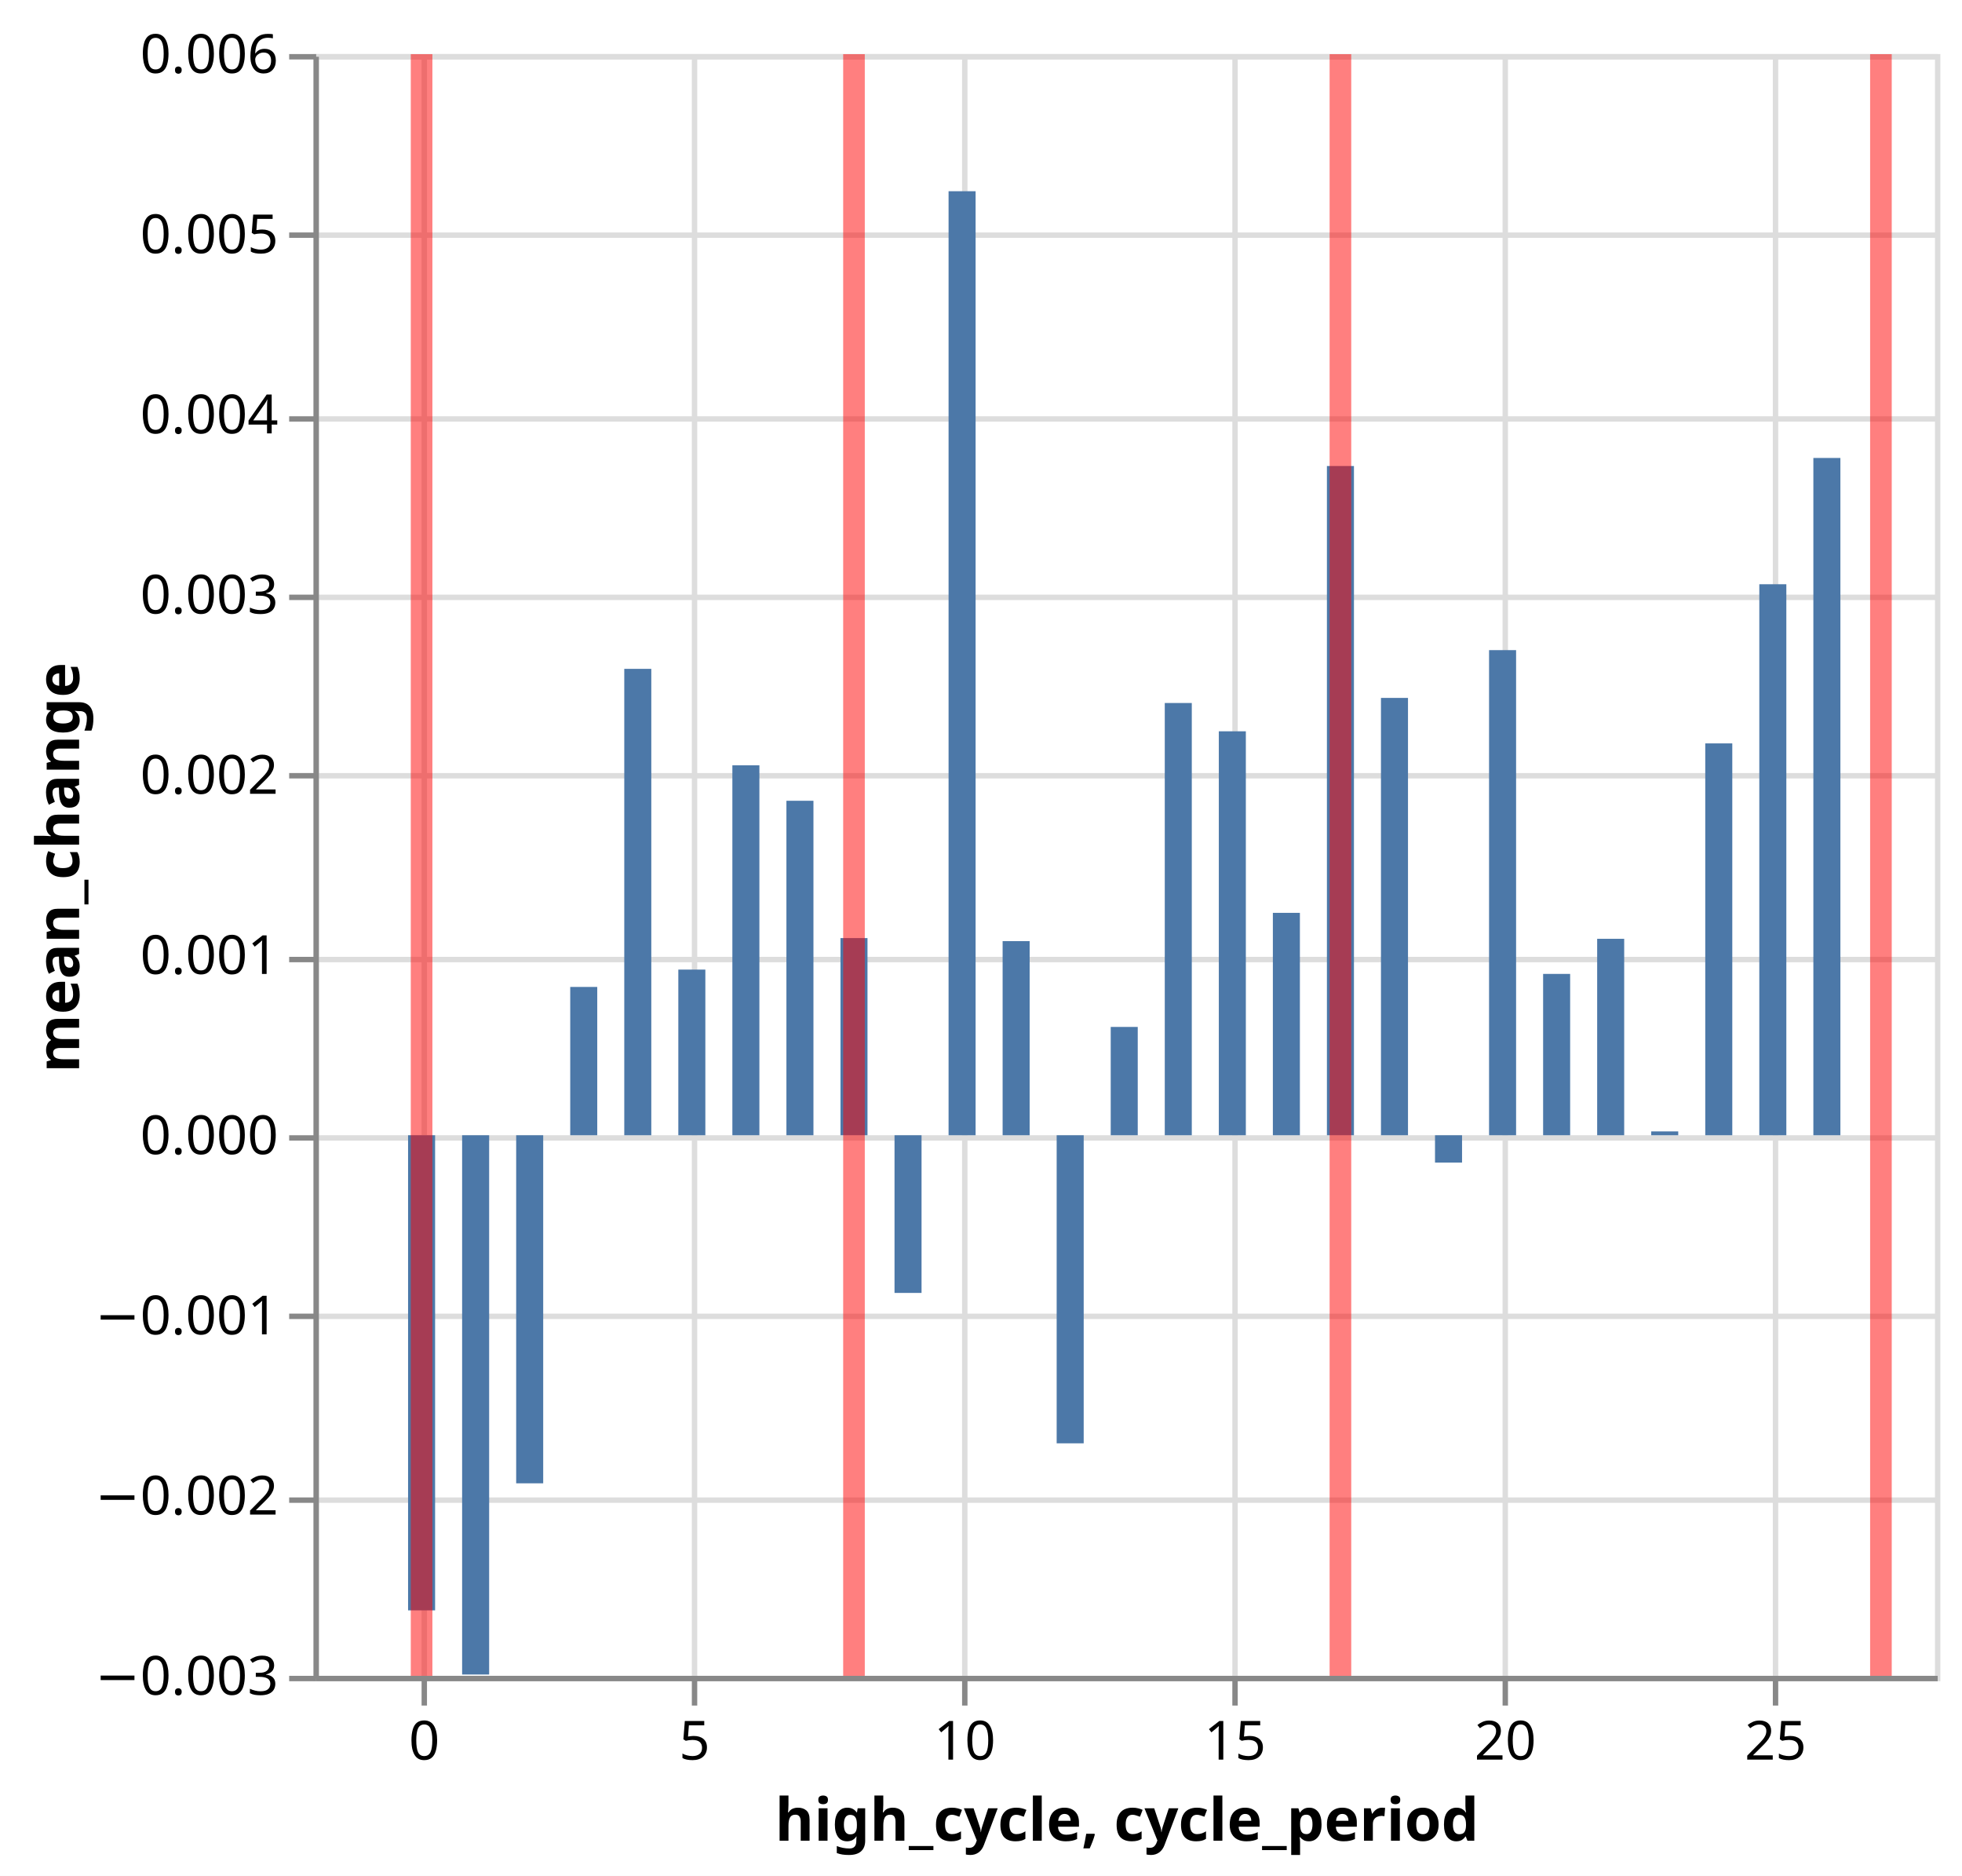
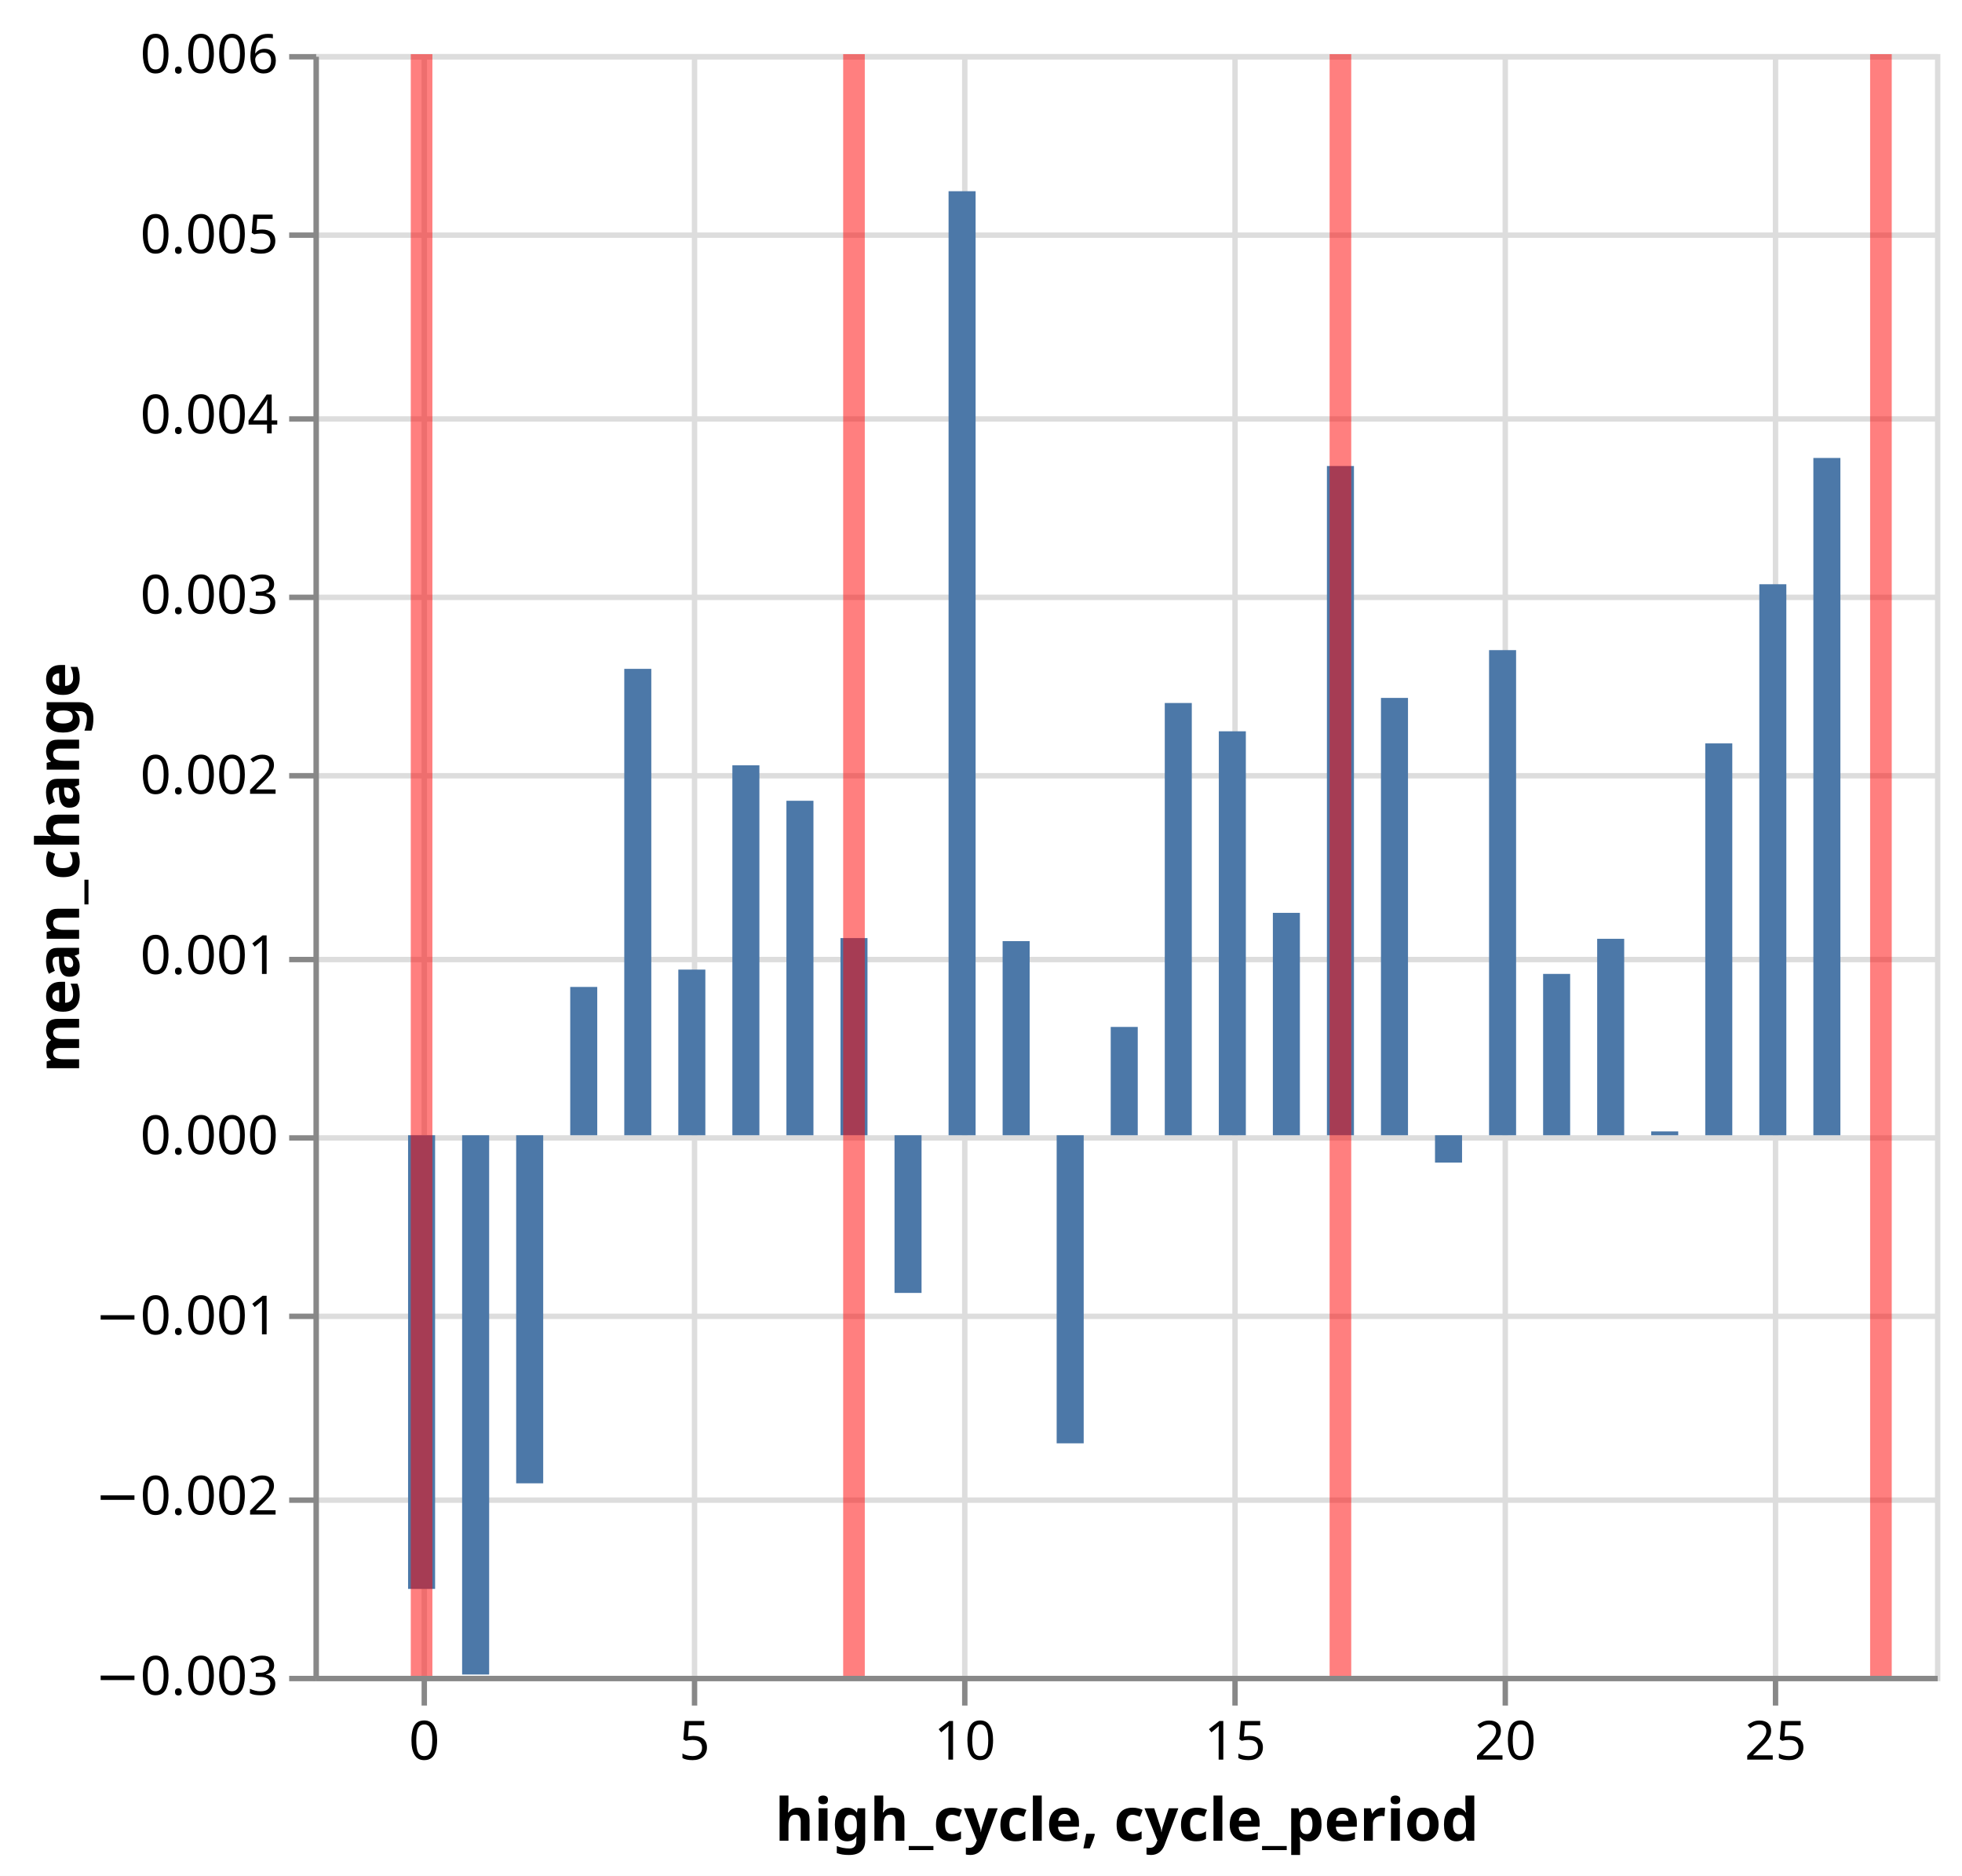
<svg xmlns="http://www.w3.org/2000/svg" version="1.1" class="marks" width="363" height="347" viewBox="0 0 363 347">
  <rect width="363" height="347" fill="white" />
  <g fill="none" stroke-miterlimit="10" transform="translate(58,10)">
    <g class="mark-group role-frame root" role="graphics-object" aria-roledescription="group mark container">
      <g transform="translate(0,0)">
        <path class="background" aria-hidden="true" d="M0.5,0.5h300v300h-300Z" stroke="#ddd" />
        <g>
          <g class="mark-group role-axis" aria-hidden="true">
            <g transform="translate(0.5,300.5)">
              <path class="background" aria-hidden="true" d="M0,0h0v0h0Z" pointer-events="none" />
              <g>
                <g class="mark-rule role-axis-grid" pointer-events="none">
                  <line transform="translate(20,-300)" x2="0" y2="300" stroke="#ddd" stroke-width="1" opacity="1" />
                  <line transform="translate(70,-300)" x2="0" y2="300" stroke="#ddd" stroke-width="1" opacity="1" />
                  <line transform="translate(120,-300)" x2="0" y2="300" stroke="#ddd" stroke-width="1" opacity="1" />
                  <line transform="translate(170,-300)" x2="0" y2="300" stroke="#ddd" stroke-width="1" opacity="1" />
                  <line transform="translate(220,-300)" x2="0" y2="300" stroke="#ddd" stroke-width="1" opacity="1" />
                  <line transform="translate(270,-300)" x2="0" y2="300" stroke="#ddd" stroke-width="1" opacity="1" />
                </g>
              </g>
              <path class="foreground" aria-hidden="true" d="" pointer-events="none" display="none" />
            </g>
          </g>
          <g class="mark-group role-axis" aria-hidden="true">
            <g transform="translate(0.5,0.5)">
              <path class="background" aria-hidden="true" d="M0,0h0v0h0Z" pointer-events="none" />
              <g>
                <g class="mark-rule role-axis-grid" pointer-events="none">
                  <line transform="translate(0,300)" x2="300" y2="0" stroke="#ddd" stroke-width="1" opacity="1" />
                  <line transform="translate(0,267)" x2="300" y2="0" stroke="#ddd" stroke-width="1" opacity="1" />
                  <line transform="translate(0,233)" x2="300" y2="0" stroke="#ddd" stroke-width="1" opacity="1" />
                  <line transform="translate(0,200)" x2="300" y2="0" stroke="#ddd" stroke-width="1" opacity="1" />
                  <line transform="translate(0,167)" x2="300" y2="0" stroke="#ddd" stroke-width="1" opacity="1" />
                  <line transform="translate(0,133)" x2="300" y2="0" stroke="#ddd" stroke-width="1" opacity="1" />
                  <line transform="translate(0,100)" x2="300" y2="0" stroke="#ddd" stroke-width="1" opacity="1" />
                  <line transform="translate(0,67)" x2="300" y2="0" stroke="#ddd" stroke-width="1" opacity="1" />
                  <line transform="translate(0,33)" x2="300" y2="0" stroke="#ddd" stroke-width="1" opacity="1" />
                  <line transform="translate(0,0)" x2="300" y2="0" stroke="#ddd" stroke-width="1" opacity="1" />
                </g>
              </g>
              <path class="foreground" aria-hidden="true" d="" pointer-events="none" display="none" />
            </g>
          </g>
          <g class="mark-group role-axis" role="graphics-symbol" aria-roledescription="axis" aria-label="X-axis titled 'high_cycle, cycle_period' for a linear scale with values from −2 to 28">
            <g transform="translate(0.5,300.5)">
              <path class="background" aria-hidden="true" d="M0,0h0v0h0Z" pointer-events="none" />
              <g>
                <g class="mark-rule role-axis-tick" pointer-events="none">
                  <line transform="translate(20,0)" x2="0" y2="5" stroke="#888" stroke-width="1" opacity="1" />
                  <line transform="translate(70,0)" x2="0" y2="5" stroke="#888" stroke-width="1" opacity="1" />
                  <line transform="translate(120,0)" x2="0" y2="5" stroke="#888" stroke-width="1" opacity="1" />
                  <line transform="translate(170,0)" x2="0" y2="5" stroke="#888" stroke-width="1" opacity="1" />
                  <line transform="translate(220,0)" x2="0" y2="5" stroke="#888" stroke-width="1" opacity="1" />
                  <line transform="translate(270,0)" x2="0" y2="5" stroke="#888" stroke-width="1" opacity="1" />
                </g>
                <g class="mark-text role-axis-label" pointer-events="none">
                  <text text-anchor="middle" transform="translate(20,15)" font-family="sans-serif" font-size="10px" fill="#000" opacity="1">0</text>
                  <text text-anchor="middle" transform="translate(70,15)" font-family="sans-serif" font-size="10px" fill="#000" opacity="1">5</text>
                  <text text-anchor="middle" transform="translate(120,15)" font-family="sans-serif" font-size="10px" fill="#000" opacity="1">10</text>
                  <text text-anchor="middle" transform="translate(170,15)" font-family="sans-serif" font-size="10px" fill="#000" opacity="1">15</text>
                  <text text-anchor="middle" transform="translate(220,15)" font-family="sans-serif" font-size="10px" fill="#000" opacity="1">20</text>
                  <text text-anchor="middle" transform="translate(270,15)" font-family="sans-serif" font-size="10px" fill="#000" opacity="1">25</text>
                </g>
                <g class="mark-rule role-axis-domain" pointer-events="none">
                  <line transform="translate(0,0)" x2="300" y2="0" stroke="#888" stroke-width="1" opacity="1" />
                </g>
                <g class="mark-text role-axis-title" pointer-events="none">
                  <text text-anchor="middle" transform="translate(150,30)" font-family="sans-serif" font-size="11px" font-weight="bold" fill="#000" opacity="1">high_cycle, cycle_period</text>
                </g>
              </g>
              <path class="foreground" aria-hidden="true" d="" pointer-events="none" display="none" />
            </g>
          </g>
          <g class="mark-group role-axis" role="graphics-symbol" aria-roledescription="axis" aria-label="Y-axis titled 'mean_change' for a linear scale with values from −0.003 to 0.006">
            <g transform="translate(0.5,0.5)">
              <path class="background" aria-hidden="true" d="M0,0h0v0h0Z" pointer-events="none" />
              <g>
                <g class="mark-rule role-axis-tick" pointer-events="none">
                  <line transform="translate(0,300)" x2="-5" y2="0" stroke="#888" stroke-width="1" opacity="1" />
                  <line transform="translate(0,267)" x2="-5" y2="0" stroke="#888" stroke-width="1" opacity="1" />
                  <line transform="translate(0,233)" x2="-5" y2="0" stroke="#888" stroke-width="1" opacity="1" />
                  <line transform="translate(0,200)" x2="-5" y2="0" stroke="#888" stroke-width="1" opacity="1" />
                  <line transform="translate(0,167)" x2="-5" y2="0" stroke="#888" stroke-width="1" opacity="1" />
                  <line transform="translate(0,133)" x2="-5" y2="0" stroke="#888" stroke-width="1" opacity="1" />
                  <line transform="translate(0,100)" x2="-5" y2="0" stroke="#888" stroke-width="1" opacity="1" />
                  <line transform="translate(0,67)" x2="-5" y2="0" stroke="#888" stroke-width="1" opacity="1" />
                  <line transform="translate(0,33)" x2="-5" y2="0" stroke="#888" stroke-width="1" opacity="1" />
                  <line transform="translate(0,0)" x2="-5" y2="0" stroke="#888" stroke-width="1" opacity="1" />
                </g>
                <g class="mark-text role-axis-label" pointer-events="none">
                  <text text-anchor="end" transform="translate(-7,303)" font-family="sans-serif" font-size="10px" fill="#000" opacity="1">−0.003</text>
                  <text text-anchor="end" transform="translate(-7,269.6667)" font-family="sans-serif" font-size="10px" fill="#000" opacity="1">−0.002</text>
                  <text text-anchor="end" transform="translate(-7,236.3333)" font-family="sans-serif" font-size="10px" fill="#000" opacity="1">−0.001</text>
                  <text text-anchor="end" transform="translate(-7,203)" font-family="sans-serif" font-size="10px" fill="#000" opacity="1">0.000</text>
                  <text text-anchor="end" transform="translate(-7,169.6667)" font-family="sans-serif" font-size="10px" fill="#000" opacity="1">0.001</text>
                  <text text-anchor="end" transform="translate(-7,136.3333)" font-family="sans-serif" font-size="10px" fill="#000" opacity="1">0.002</text>
                  <text text-anchor="end" transform="translate(-7,103)" font-family="sans-serif" font-size="10px" fill="#000" opacity="1">0.003</text>
                  <text text-anchor="end" transform="translate(-7,69.66667)" font-family="sans-serif" font-size="10px" fill="#000" opacity="1">0.004</text>
                  <text text-anchor="end" transform="translate(-7,36.33333)" font-family="sans-serif" font-size="10px" fill="#000" opacity="1">0.005</text>
                  <text text-anchor="end" transform="translate(-7,3)" font-family="sans-serif" font-size="10px" fill="#000" opacity="1">0.006</text>
                </g>
                <g class="mark-rule role-axis-domain" pointer-events="none">
                  <line transform="translate(0,300)" x2="0" y2="-300" stroke="#888" stroke-width="1" opacity="1" />
                </g>
                <g class="mark-text role-axis-title" pointer-events="none">
                  <text text-anchor="middle" transform="translate(-41.86426,150) rotate(-90) translate(0,-2)" font-family="sans-serif" font-size="11px" font-weight="bold" fill="#000" opacity="1">mean_change</text>
                </g>
              </g>
              <path class="foreground" aria-hidden="true" d="" pointer-events="none" display="none" />
            </g>
          </g>
-           <g class="mark-rect role-mark view_6c010fbff466b6c2_0_marks" clip-path="url(#clip5)" role="graphics-object" aria-roledescription="rect mark container">
-             <path aria-label="high_cycle: 0; mean_change: −0.00263669891689" role="graphics-symbol" aria-roledescription="bar" d="M17.5,200h5v87.89h-5Z" fill="#4c78a8" />
+           <g class="mark-rect role-mark view_5aa72f3dd597a2f5_0_marks" clip-path="url(#clip1)" role="graphics-object" aria-roledescription="rect mark container">
+             <path aria-label="high_cycle: 0; mean_change: −0.00251758390619" role="graphics-symbol" aria-roledescription="bar" d="M17.5,200h5v83.919h-5Z" fill="#4c78a8" />
            <path aria-label="high_cycle: 1; mean_change: −0.00299270678804" role="graphics-symbol" aria-roledescription="bar" d="M27.5,200h5v99.757h-5Z" fill="#4c78a8" />
            <path aria-label="high_cycle: 2; mean_change: −0.00193163957787" role="graphics-symbol" aria-roledescription="bar" d="M37.5,200h5v64.388h-5Z" fill="#4c78a8" />
            <path aria-label="high_cycle: 3; mean_change: 0.000822975555301" role="graphics-symbol" aria-roledescription="bar" d="M47.5,172.567h5v27.433h-5Z" fill="#4c78a8" />
            <path aria-label="high_cycle: 4; mean_change: 0.00258822472644" role="graphics-symbol" aria-roledescription="bar" d="M57.5,113.726h5v86.274h-5Z" fill="#4c78a8" />
            <path aria-label="high_cycle: 5; mean_change: 0.0009192399027" role="graphics-symbol" aria-roledescription="bar" d="M67.5,169.359h5v30.641h-5Z" fill="#4c78a8" />
            <path aria-label="high_cycle: 6; mean_change: 0.00205290909435" role="graphics-symbol" aria-roledescription="bar" d="M77.5,131.57h5v68.43h-5Z" fill="#4c78a8" />
            <path aria-label="high_cycle: 7; mean_change: 0.00185613104761" role="graphics-symbol" aria-roledescription="bar" d="M87.5,138.129h5v61.871h-5Z" fill="#4c78a8" />
            <path aria-label="high_cycle: 8; mean_change: 0.00109407521993" role="graphics-symbol" aria-roledescription="bar" d="M97.5,163.531h5v36.469h-5Z" fill="#4c78a8" />
            <path aria-label="high_cycle: 9; mean_change: −0.000875079879365" role="graphics-symbol" aria-roledescription="bar" d="M107.5,200h5v29.169h-5Z" fill="#4c78a8" />
            <path aria-label="high_cycle: 10; mean_change: 0.00523880263969" role="graphics-symbol" aria-roledescription="bar" d="M117.5,25.373h5v174.627h-5Z" fill="#4c78a8" />
            <path aria-label="high_cycle: 11; mean_change: 0.00107731030495" role="graphics-symbol" aria-roledescription="bar" d="M127.5,164.09h5v35.91h-5Z" fill="#4c78a8" />
            <path aria-label="high_cycle: 12; mean_change: −0.00170970713181" role="graphics-symbol" aria-roledescription="bar" d="M137.5,200h5v56.99h-5Z" fill="#4c78a8" />
            <path aria-label="high_cycle: 13; mean_change: 0.000601070828644" role="graphics-symbol" aria-roledescription="bar" d="M147.5,179.964h5v20.036h-5Z" fill="#4c78a8" />
            <path aria-label="high_cycle: 14; mean_change: 0.00239871483943" role="graphics-symbol" aria-roledescription="bar" d="M157.5,120.043h5v79.957h-5Z" fill="#4c78a8" />
            <path aria-label="high_cycle: 15; mean_change: 0.00224164948339" role="graphics-symbol" aria-roledescription="bar" d="M167.5,125.278h5v74.722h-5Z" fill="#4c78a8" />
            <path aria-label="high_cycle: 16; mean_change: 0.0012341708809" role="graphics-symbol" aria-roledescription="bar" d="M177.5,158.861h5v41.139h-5Z" fill="#4c78a8" />
            <path aria-label="high_cycle: 17; mean_change: 0.00371385800762" role="graphics-symbol" aria-roledescription="bar" d="M187.5,76.205h5v123.795h-5Z" fill="#4c78a8" />
            <path aria-label="high_cycle: 18; mean_change: 0.00242694429778" role="graphics-symbol" aria-roledescription="bar" d="M197.5,119.102h5v80.898h-5Z" fill="#4c78a8" />
            <path aria-label="high_cycle: 19; mean_change: −0.000151879752907" role="graphics-symbol" aria-roledescription="bar" d="M207.5,200h5v5.063h-5Z" fill="#4c78a8" />
            <path aria-label="high_cycle: 20; mean_change: 0.00269210917485" role="graphics-symbol" aria-roledescription="bar" d="M217.5,110.263h5v89.737h-5Z" fill="#4c78a8" />
            <path aria-label="high_cycle: 21; mean_change: 0.0008952906089" role="graphics-symbol" aria-roledescription="bar" d="M227.5,170.157h5v29.843h-5Z" fill="#4c78a8" />
            <path aria-label="high_cycle: 22; mean_change: 0.00109010314118" role="graphics-symbol" aria-roledescription="bar" d="M237.5,163.663h5v36.337h-5Z" fill="#4c78a8" />
            <path aria-label="high_cycle: 23; mean_change: 0.0000213326640462" role="graphics-symbol" aria-roledescription="bar" d="M247.5,199.289h5v0.711h-5Z" fill="#4c78a8" />
            <path aria-label="high_cycle: 24; mean_change: 0.00217451070553" role="graphics-symbol" aria-roledescription="bar" d="M257.5,127.516h5v72.484h-5Z" fill="#4c78a8" />
            <path aria-label="high_cycle: 25; mean_change: 0.00305778755087" role="graphics-symbol" aria-roledescription="bar" d="M267.5,98.074h5v101.926h-5Z" fill="#4c78a8" />
            <path aria-label="high_cycle: 26; mean_change: 0.00375858073508" role="graphics-symbol" aria-roledescription="bar" d="M277.5,74.714h5v125.286h-5Z" fill="#4c78a8" />
          </g>
-           <g class="mark-rule role-mark layer_1_marks" clip-path="url(#clip6)" role="graphics-object" aria-roledescription="rule mark container" pointer-events="none">
+           <g class="mark-rule role-mark layer_1_marks" clip-path="url(#clip2)" role="graphics-object" aria-roledescription="rule mark container" pointer-events="none">
            <line aria-label="cycle_period: 0" role="graphics-symbol" aria-roledescription="rule mark" transform="translate(20,0)" x2="0" y2="300" stroke="red" stroke-width="4" opacity="0.5" />
            <line aria-label="cycle_period: 8" role="graphics-symbol" aria-roledescription="rule mark" transform="translate(100,0)" x2="0" y2="300" stroke="red" stroke-width="4" opacity="0.5" />
            <line aria-label="cycle_period: 17" role="graphics-symbol" aria-roledescription="rule mark" transform="translate(190,0)" x2="0" y2="300" stroke="red" stroke-width="4" opacity="0.5" />
            <line aria-label="cycle_period: 27" role="graphics-symbol" aria-roledescription="rule mark" transform="translate(290,0)" x2="0" y2="300" stroke="red" stroke-width="4" opacity="0.5" />
          </g>
        </g>
        <path class="foreground" aria-hidden="true" d="" display="none" />
      </g>
    </g>
  </g>
  <defs>
-     <clipPath id="clip5">
+     <clipPath id="clip1">
      <rect x="0" y="0" width="300" height="300" />
    </clipPath>
-     <clipPath id="clip6">
+     <clipPath id="clip2">
      <rect x="0" y="0" width="300" height="300" />
    </clipPath>
  </defs>
</svg>
